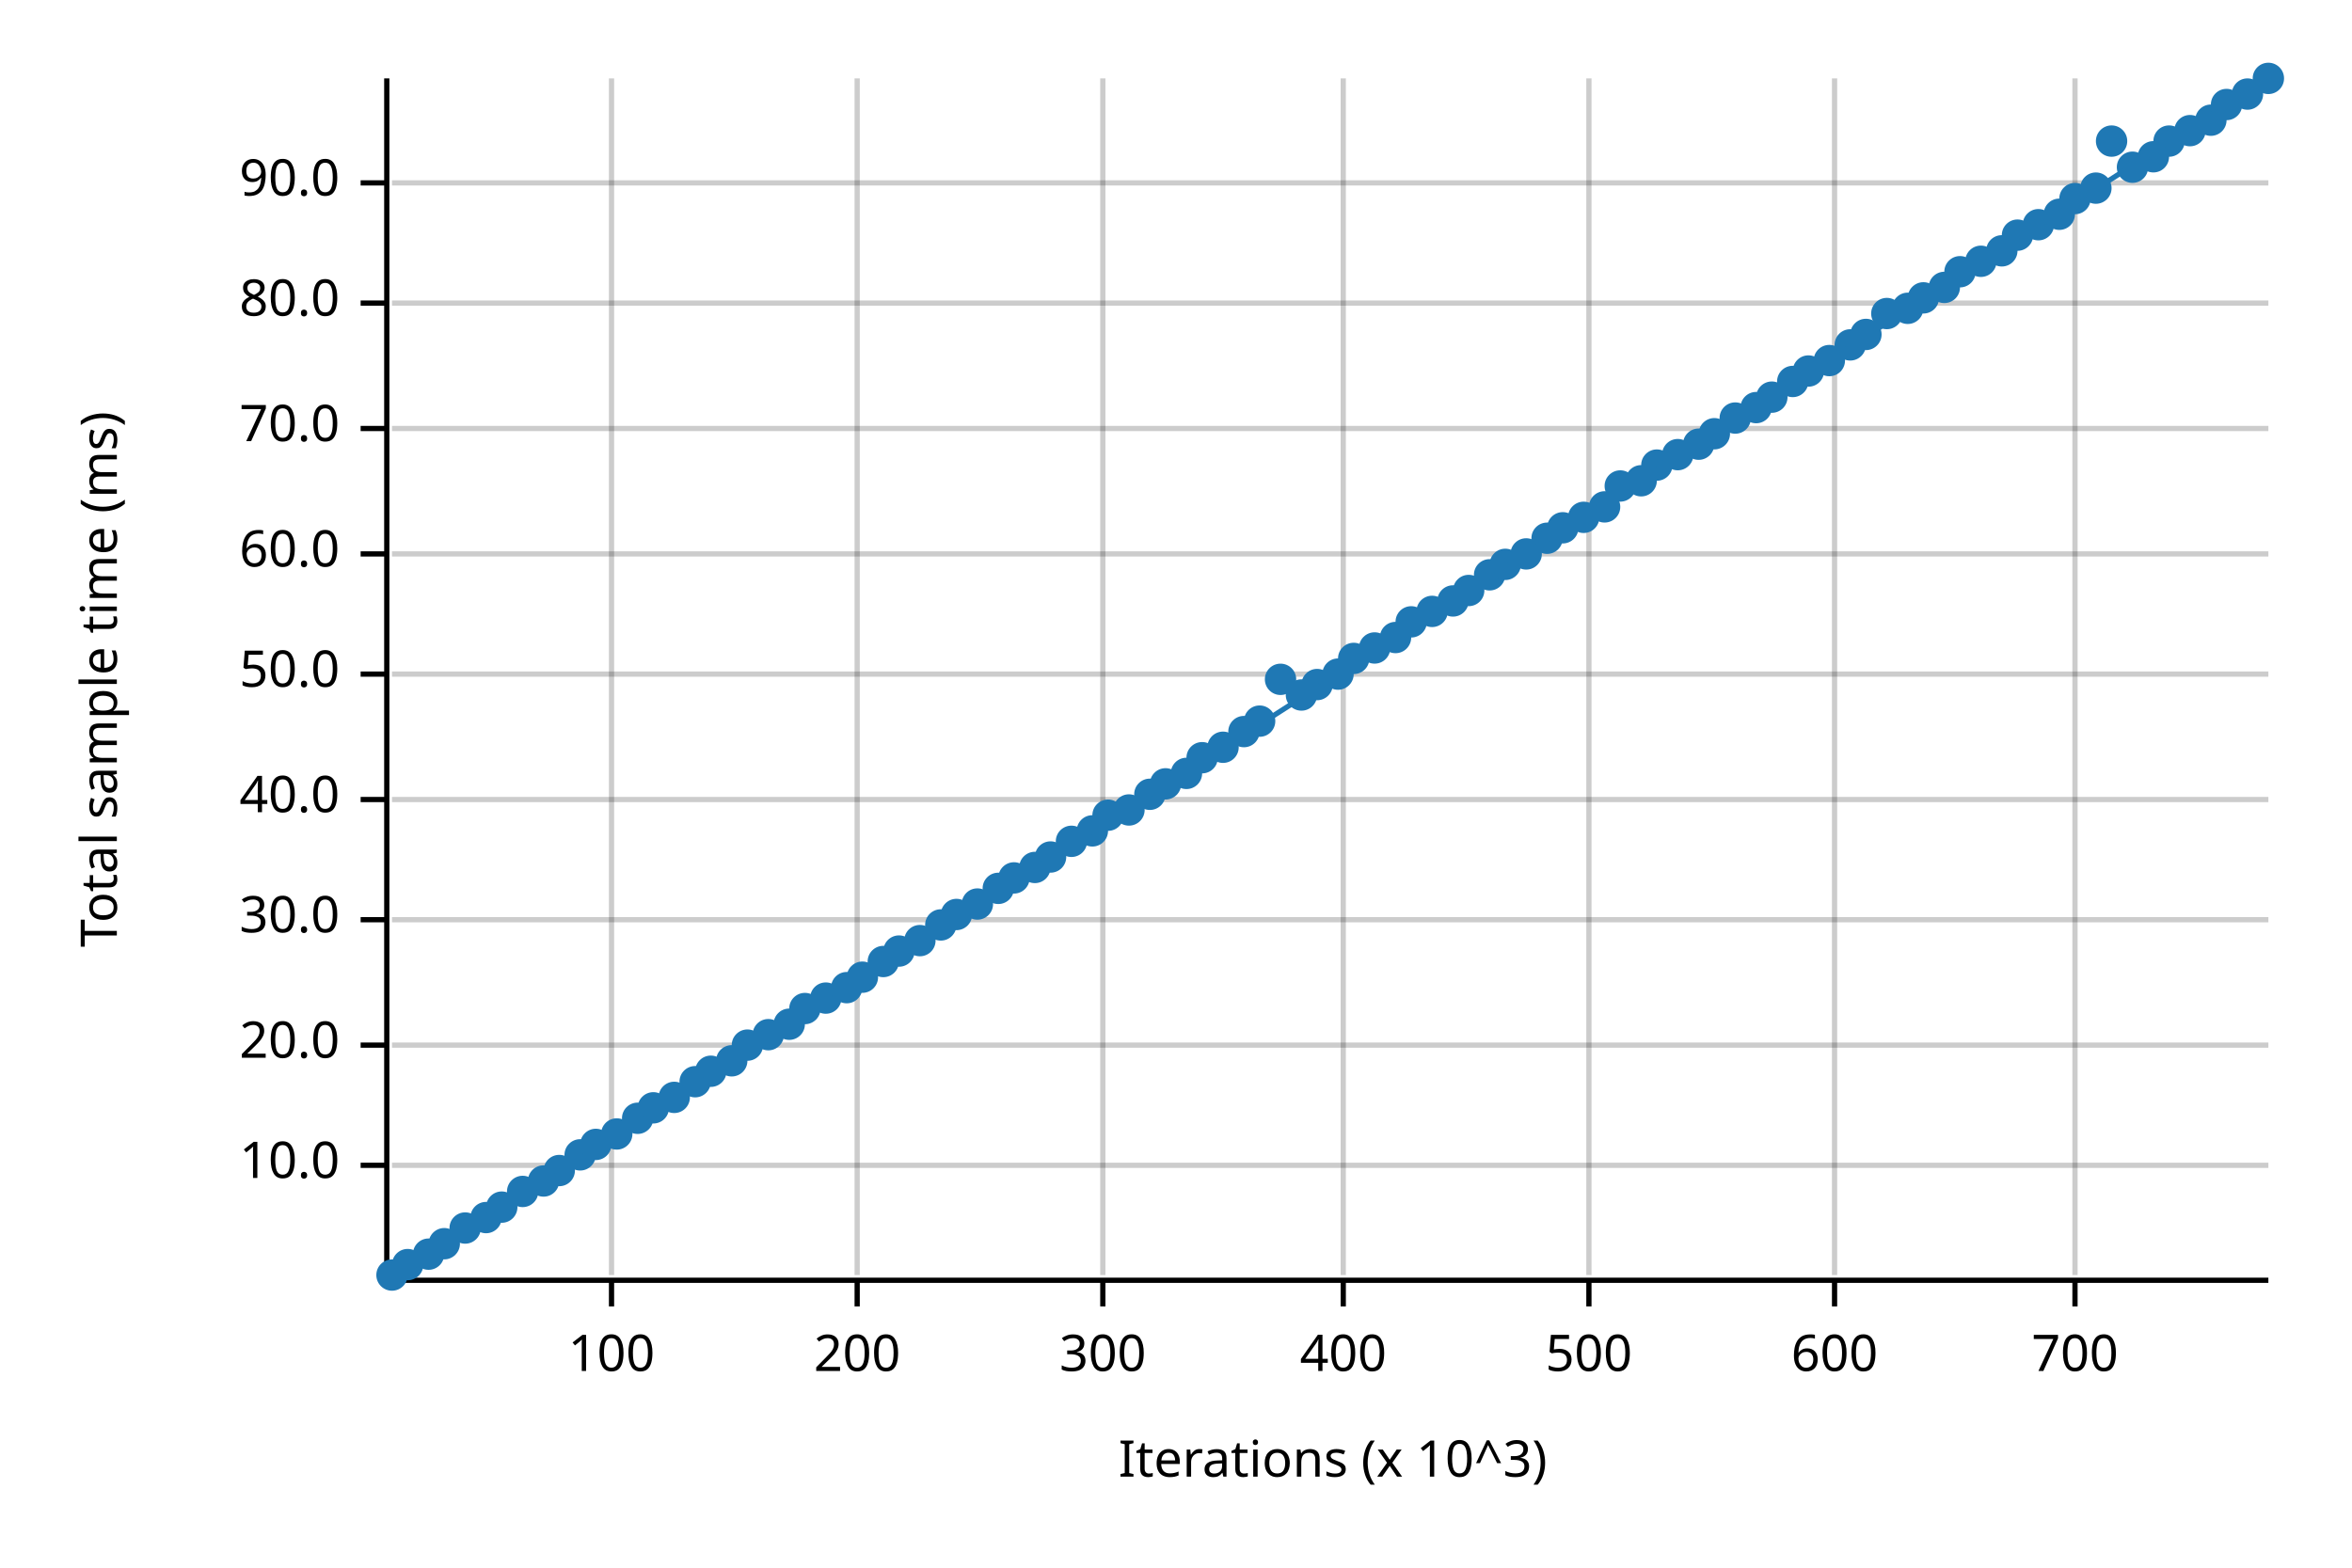
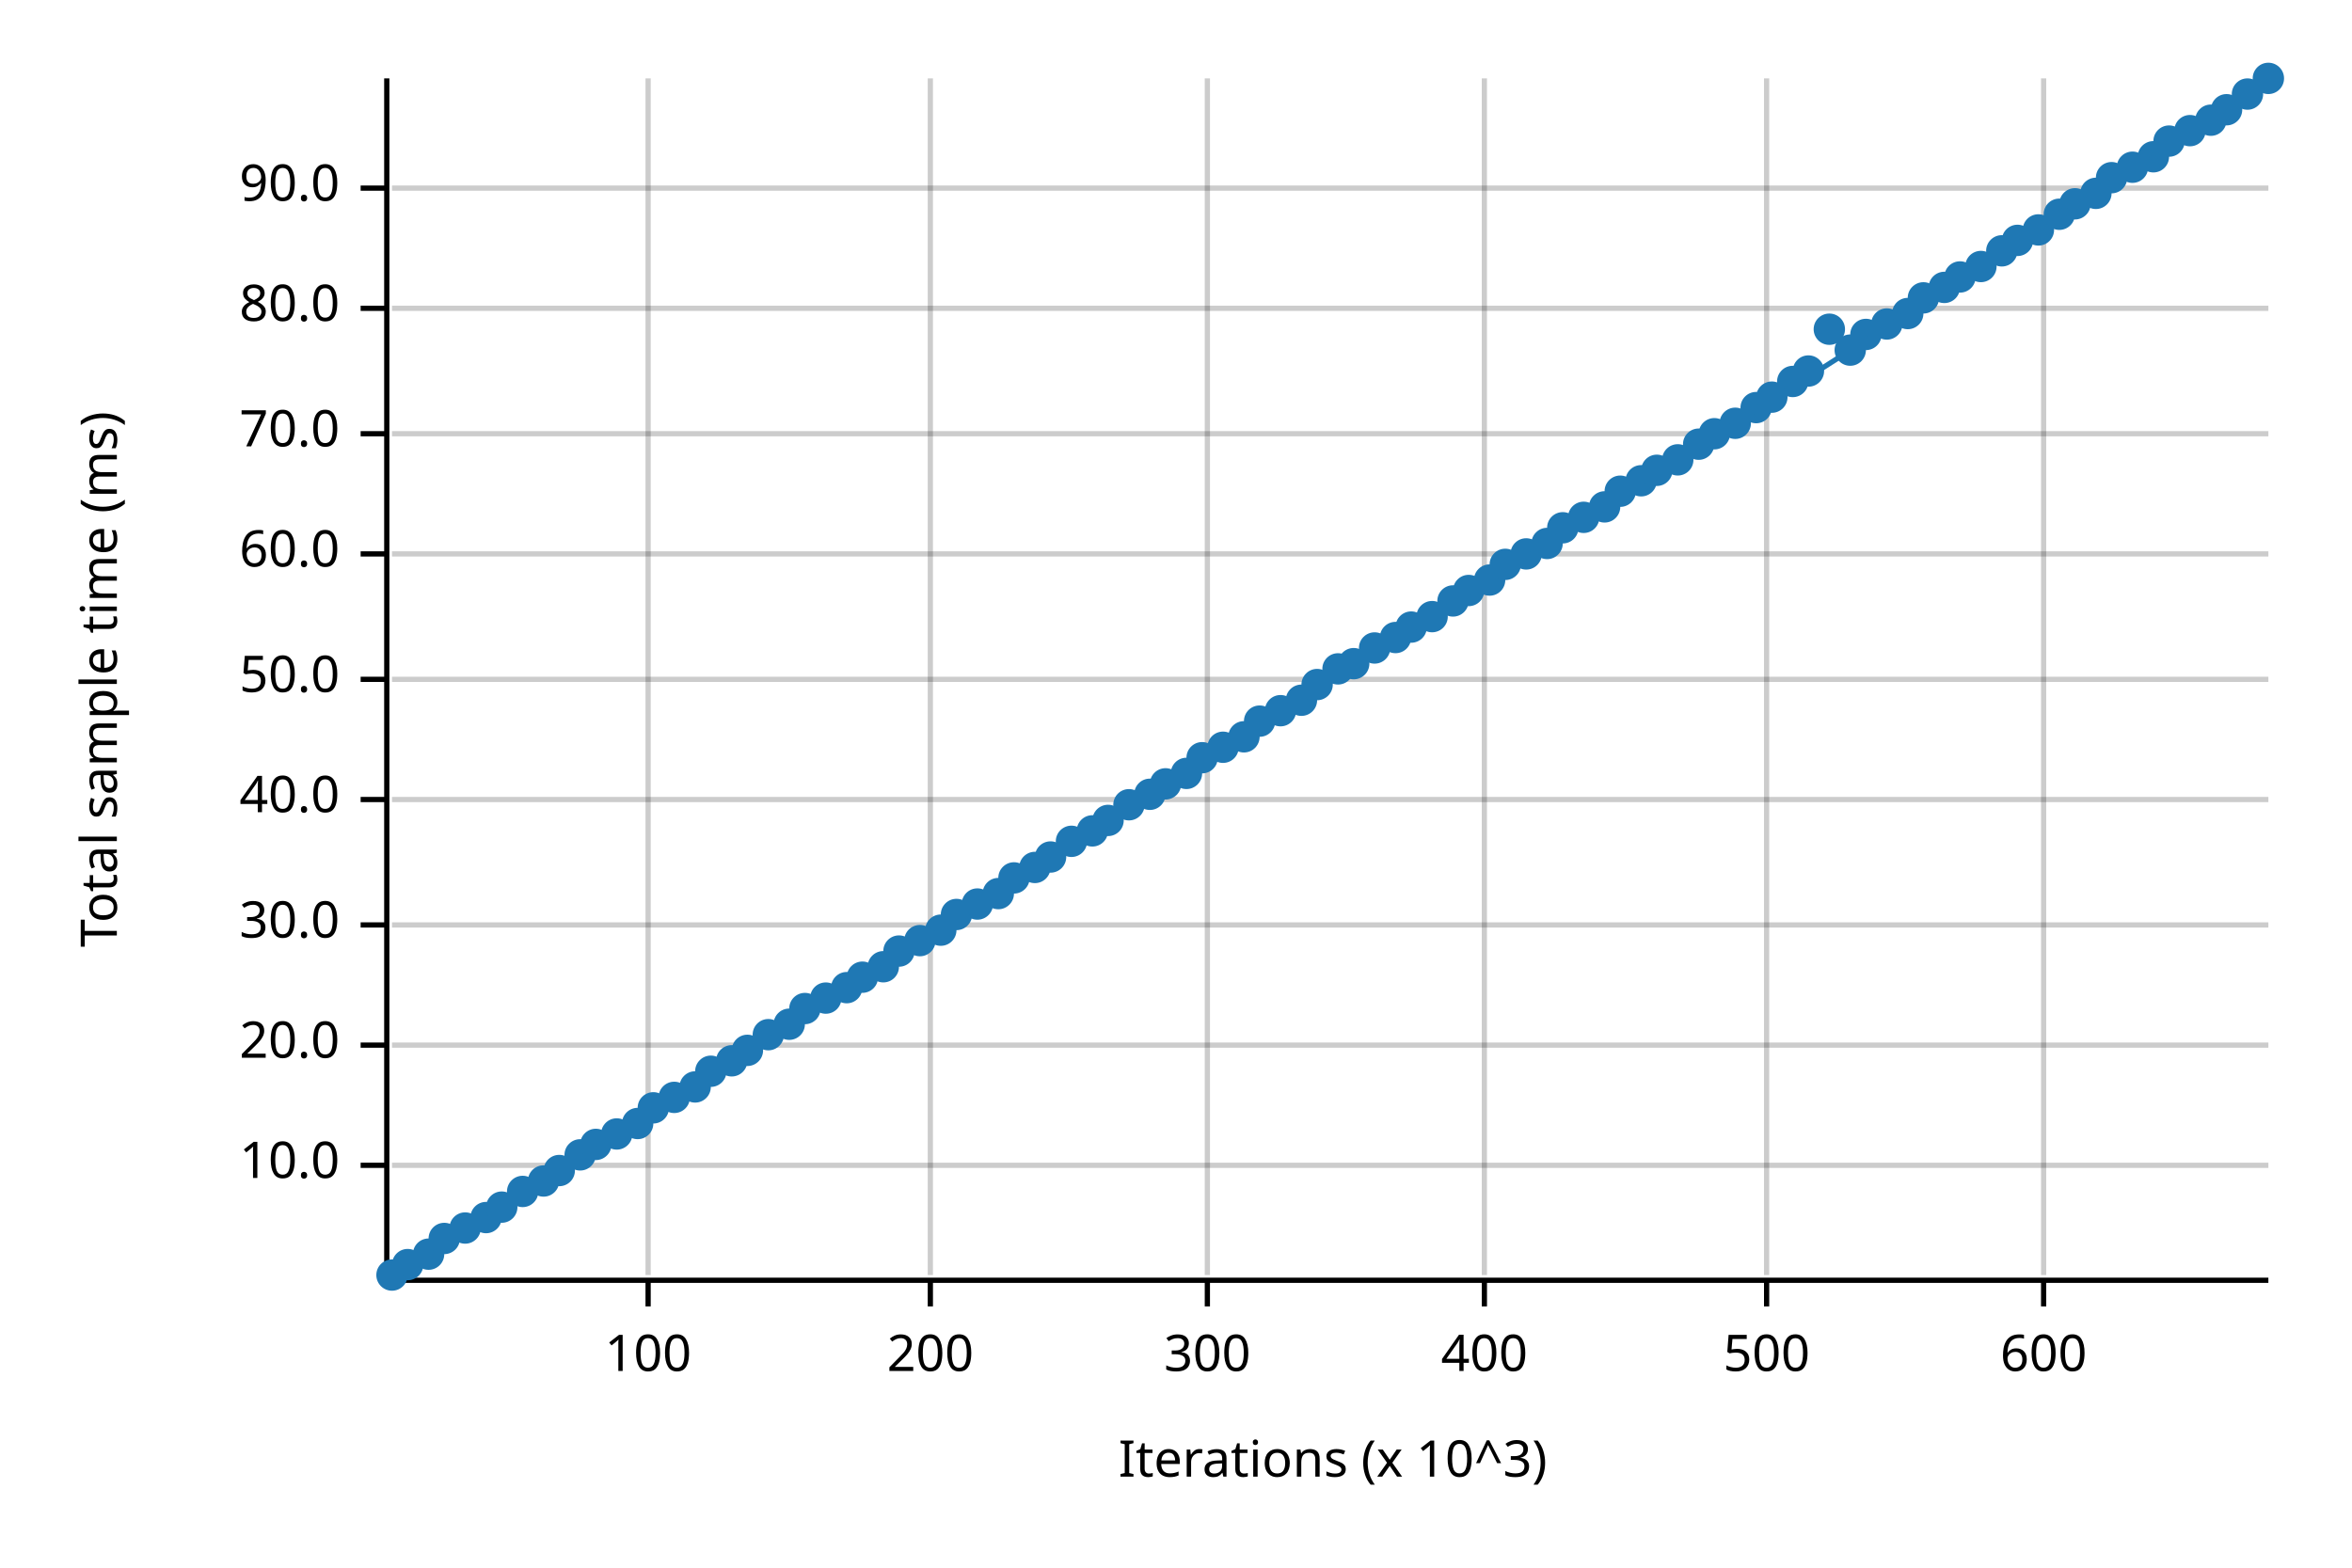
<svg xmlns="http://www.w3.org/2000/svg" width="450" height="300" viewBox="0 0 450 300">
  <text x="15" y="130" dy="0.76em" text-anchor="middle" font-family="sans-serif" font-size="9.677" opacity="1" fill="#000000" transform="rotate(270, 15, 130)">
Total sample time (ms)
</text>
  <text x="255" y="285" dy="-0.5ex" text-anchor="middle" font-family="sans-serif" font-size="9.677" opacity="1" fill="#000000">
Iterations (x 10^3)
</text>
-   <line opacity="0.2" stroke="#000000" stroke-width="1" x1="117" y1="244" x2="117" y2="15" />
-   <line opacity="0.2" stroke="#000000" stroke-width="1" x1="164" y1="244" x2="164" y2="15" />
-   <line opacity="0.2" stroke="#000000" stroke-width="1" x1="211" y1="244" x2="211" y2="15" />
-   <line opacity="0.2" stroke="#000000" stroke-width="1" x1="257" y1="244" x2="257" y2="15" />
-   <line opacity="0.2" stroke="#000000" stroke-width="1" x1="304" y1="244" x2="304" y2="15" />
-   <line opacity="0.2" stroke="#000000" stroke-width="1" x1="351" y1="244" x2="351" y2="15" />
-   <line opacity="0.2" stroke="#000000" stroke-width="1" x1="397" y1="244" x2="397" y2="15" />
+   <line opacity="0.2" stroke="#000000" stroke-width="1" x1="124" y1="244" x2="124" y2="15" />
+   <line opacity="0.2" stroke="#000000" stroke-width="1" x1="178" y1="244" x2="178" y2="15" />
+   <line opacity="0.2" stroke="#000000" stroke-width="1" x1="231" y1="244" x2="231" y2="15" />
+   <line opacity="0.2" stroke="#000000" stroke-width="1" x1="284" y1="244" x2="284" y2="15" />
+   <line opacity="0.2" stroke="#000000" stroke-width="1" x1="338" y1="244" x2="338" y2="15" />
+   <line opacity="0.2" stroke="#000000" stroke-width="1" x1="391" y1="244" x2="391" y2="15" />
  <line opacity="0.2" stroke="#000000" stroke-width="1" x1="75" y1="223" x2="434" y2="223" />
  <line opacity="0.2" stroke="#000000" stroke-width="1" x1="75" y1="200" x2="434" y2="200" />
-   <line opacity="0.2" stroke="#000000" stroke-width="1" x1="75" y1="176" x2="434" y2="176" />
+   <line opacity="0.2" stroke="#000000" stroke-width="1" x1="75" y1="177" x2="434" y2="177" />
  <line opacity="0.2" stroke="#000000" stroke-width="1" x1="75" y1="153" x2="434" y2="153" />
-   <line opacity="0.2" stroke="#000000" stroke-width="1" x1="75" y1="129" x2="434" y2="129" />
+   <line opacity="0.2" stroke="#000000" stroke-width="1" x1="75" y1="130" x2="434" y2="130" />
  <line opacity="0.2" stroke="#000000" stroke-width="1" x1="75" y1="106" x2="434" y2="106" />
-   <line opacity="0.2" stroke="#000000" stroke-width="1" x1="75" y1="82" x2="434" y2="82" />
-   <line opacity="0.2" stroke="#000000" stroke-width="1" x1="75" y1="58" x2="434" y2="58" />
-   <line opacity="0.2" stroke="#000000" stroke-width="1" x1="75" y1="35" x2="434" y2="35" />
+   <line opacity="0.2" stroke="#000000" stroke-width="1" x1="75" y1="83" x2="434" y2="83" />
+   <line opacity="0.2" stroke="#000000" stroke-width="1" x1="75" y1="59" x2="434" y2="59" />
+   <line opacity="0.2" stroke="#000000" stroke-width="1" x1="75" y1="36" x2="434" y2="36" />
  <polyline fill="none" opacity="1" stroke="#000000" stroke-width="1" points="74,15 74,244 " />
  <text x="65" y="223" dy="0.5ex" text-anchor="end" font-family="sans-serif" font-size="9.677" opacity="1" fill="#000000">
10.0
</text>
  <polyline fill="none" opacity="1" stroke="#000000" stroke-width="1" points="69,223 74,223 " />
  <text x="65" y="200" dy="0.5ex" text-anchor="end" font-family="sans-serif" font-size="9.677" opacity="1" fill="#000000">
20.0
</text>
  <polyline fill="none" opacity="1" stroke="#000000" stroke-width="1" points="69,200 74,200 " />
-   <text x="65" y="176" dy="0.5ex" text-anchor="end" font-family="sans-serif" font-size="9.677" opacity="1" fill="#000000">
+   <text x="65" y="177" dy="0.5ex" text-anchor="end" font-family="sans-serif" font-size="9.677" opacity="1" fill="#000000">
30.0
</text>
-   <polyline fill="none" opacity="1" stroke="#000000" stroke-width="1" points="69,176 74,176 " />
+   <polyline fill="none" opacity="1" stroke="#000000" stroke-width="1" points="69,177 74,177 " />
  <text x="65" y="153" dy="0.5ex" text-anchor="end" font-family="sans-serif" font-size="9.677" opacity="1" fill="#000000">
40.0
</text>
  <polyline fill="none" opacity="1" stroke="#000000" stroke-width="1" points="69,153 74,153 " />
-   <text x="65" y="129" dy="0.5ex" text-anchor="end" font-family="sans-serif" font-size="9.677" opacity="1" fill="#000000">
+   <text x="65" y="130" dy="0.5ex" text-anchor="end" font-family="sans-serif" font-size="9.677" opacity="1" fill="#000000">
50.0
</text>
-   <polyline fill="none" opacity="1" stroke="#000000" stroke-width="1" points="69,129 74,129 " />
+   <polyline fill="none" opacity="1" stroke="#000000" stroke-width="1" points="69,130 74,130 " />
  <text x="65" y="106" dy="0.5ex" text-anchor="end" font-family="sans-serif" font-size="9.677" opacity="1" fill="#000000">
60.0
</text>
  <polyline fill="none" opacity="1" stroke="#000000" stroke-width="1" points="69,106 74,106 " />
-   <text x="65" y="82" dy="0.5ex" text-anchor="end" font-family="sans-serif" font-size="9.677" opacity="1" fill="#000000">
+   <text x="65" y="83" dy="0.5ex" text-anchor="end" font-family="sans-serif" font-size="9.677" opacity="1" fill="#000000">
70.0
</text>
-   <polyline fill="none" opacity="1" stroke="#000000" stroke-width="1" points="69,82 74,82 " />
-   <text x="65" y="58" dy="0.5ex" text-anchor="end" font-family="sans-serif" font-size="9.677" opacity="1" fill="#000000">
+   <polyline fill="none" opacity="1" stroke="#000000" stroke-width="1" points="69,83 74,83 " />
+   <text x="65" y="59" dy="0.5ex" text-anchor="end" font-family="sans-serif" font-size="9.677" opacity="1" fill="#000000">
80.0
</text>
-   <polyline fill="none" opacity="1" stroke="#000000" stroke-width="1" points="69,58 74,58 " />
-   <text x="65" y="35" dy="0.5ex" text-anchor="end" font-family="sans-serif" font-size="9.677" opacity="1" fill="#000000">
+   <polyline fill="none" opacity="1" stroke="#000000" stroke-width="1" points="69,59 74,59 " />
+   <text x="65" y="36" dy="0.5ex" text-anchor="end" font-family="sans-serif" font-size="9.677" opacity="1" fill="#000000">
90.0
</text>
-   <polyline fill="none" opacity="1" stroke="#000000" stroke-width="1" points="69,35 74,35 " />
+   <polyline fill="none" opacity="1" stroke="#000000" stroke-width="1" points="69,36 74,36 " />
  <polyline fill="none" opacity="1" stroke="#000000" stroke-width="1" points="75,245 434,245 " />
-   <text x="117" y="255" dy="0.76em" text-anchor="middle" font-family="sans-serif" font-size="9.677" opacity="1" fill="#000000">
+   <text x="124" y="255" dy="0.76em" text-anchor="middle" font-family="sans-serif" font-size="9.677" opacity="1" fill="#000000">
100
</text>
-   <polyline fill="none" opacity="1" stroke="#000000" stroke-width="1" points="117,245 117,250 " />
-   <text x="164" y="255" dy="0.76em" text-anchor="middle" font-family="sans-serif" font-size="9.677" opacity="1" fill="#000000">
+   <polyline fill="none" opacity="1" stroke="#000000" stroke-width="1" points="124,245 124,250 " />
+   <text x="178" y="255" dy="0.76em" text-anchor="middle" font-family="sans-serif" font-size="9.677" opacity="1" fill="#000000">
200
</text>
-   <polyline fill="none" opacity="1" stroke="#000000" stroke-width="1" points="164,245 164,250 " />
-   <text x="211" y="255" dy="0.76em" text-anchor="middle" font-family="sans-serif" font-size="9.677" opacity="1" fill="#000000">
+   <polyline fill="none" opacity="1" stroke="#000000" stroke-width="1" points="178,245 178,250 " />
+   <text x="231" y="255" dy="0.76em" text-anchor="middle" font-family="sans-serif" font-size="9.677" opacity="1" fill="#000000">
300
</text>
-   <polyline fill="none" opacity="1" stroke="#000000" stroke-width="1" points="211,245 211,250 " />
-   <text x="257" y="255" dy="0.76em" text-anchor="middle" font-family="sans-serif" font-size="9.677" opacity="1" fill="#000000">
+   <polyline fill="none" opacity="1" stroke="#000000" stroke-width="1" points="231,245 231,250 " />
+   <text x="284" y="255" dy="0.76em" text-anchor="middle" font-family="sans-serif" font-size="9.677" opacity="1" fill="#000000">
400
</text>
-   <polyline fill="none" opacity="1" stroke="#000000" stroke-width="1" points="257,245 257,250 " />
-   <text x="304" y="255" dy="0.76em" text-anchor="middle" font-family="sans-serif" font-size="9.677" opacity="1" fill="#000000">
+   <polyline fill="none" opacity="1" stroke="#000000" stroke-width="1" points="284,245 284,250 " />
+   <text x="338" y="255" dy="0.76em" text-anchor="middle" font-family="sans-serif" font-size="9.677" opacity="1" fill="#000000">
500
</text>
-   <polyline fill="none" opacity="1" stroke="#000000" stroke-width="1" points="304,245 304,250 " />
-   <text x="351" y="255" dy="0.76em" text-anchor="middle" font-family="sans-serif" font-size="9.677" opacity="1" fill="#000000">
+   <polyline fill="none" opacity="1" stroke="#000000" stroke-width="1" points="338,245 338,250 " />
+   <text x="391" y="255" dy="0.76em" text-anchor="middle" font-family="sans-serif" font-size="9.677" opacity="1" fill="#000000">
600
</text>
-   <polyline fill="none" opacity="1" stroke="#000000" stroke-width="1" points="351,245 351,250 " />
-   <text x="397" y="255" dy="0.76em" text-anchor="middle" font-family="sans-serif" font-size="9.677" opacity="1" fill="#000000">
- 700
- </text>
-   <polyline fill="none" opacity="1" stroke="#000000" stroke-width="1" points="397,245 397,250 " />
+   <polyline fill="none" opacity="1" stroke="#000000" stroke-width="1" points="391,245 391,250 " />
  <circle cx="75" cy="244" r="3" opacity="1" fill="#1F78B4" stroke="none" stroke-width="1" />
  <circle cx="78" cy="242" r="3" opacity="1" fill="#1F78B4" stroke="none" stroke-width="1" />
  <circle cx="82" cy="240" r="3" opacity="1" fill="#1F78B4" stroke="none" stroke-width="1" />
-   <circle cx="85" cy="238" r="3" opacity="1" fill="#1F78B4" stroke="none" stroke-width="1" />
+   <circle cx="85" cy="237" r="3" opacity="1" fill="#1F78B4" stroke="none" stroke-width="1" />
  <circle cx="89" cy="235" r="3" opacity="1" fill="#1F78B4" stroke="none" stroke-width="1" />
  <circle cx="93" cy="233" r="3" opacity="1" fill="#1F78B4" stroke="none" stroke-width="1" />
  <circle cx="96" cy="231" r="3" opacity="1" fill="#1F78B4" stroke="none" stroke-width="1" />
  <circle cx="100" cy="228" r="3" opacity="1" fill="#1F78B4" stroke="none" stroke-width="1" />
  <circle cx="104" cy="226" r="3" opacity="1" fill="#1F78B4" stroke="none" stroke-width="1" />
  <circle cx="107" cy="224" r="3" opacity="1" fill="#1F78B4" stroke="none" stroke-width="1" />
  <circle cx="111" cy="221" r="3" opacity="1" fill="#1F78B4" stroke="none" stroke-width="1" />
  <circle cx="114" cy="219" r="3" opacity="1" fill="#1F78B4" stroke="none" stroke-width="1" />
  <circle cx="118" cy="217" r="3" opacity="1" fill="#1F78B4" stroke="none" stroke-width="1" />
-   <circle cx="122" cy="214" r="3" opacity="1" fill="#1F78B4" stroke="none" stroke-width="1" />
+   <circle cx="122" cy="215" r="3" opacity="1" fill="#1F78B4" stroke="none" stroke-width="1" />
  <circle cx="125" cy="212" r="3" opacity="1" fill="#1F78B4" stroke="none" stroke-width="1" />
  <circle cx="129" cy="210" r="3" opacity="1" fill="#1F78B4" stroke="none" stroke-width="1" />
-   <circle cx="133" cy="207" r="3" opacity="1" fill="#1F78B4" stroke="none" stroke-width="1" />
+   <circle cx="133" cy="208" r="3" opacity="1" fill="#1F78B4" stroke="none" stroke-width="1" />
  <circle cx="136" cy="205" r="3" opacity="1" fill="#1F78B4" stroke="none" stroke-width="1" />
  <circle cx="140" cy="203" r="3" opacity="1" fill="#1F78B4" stroke="none" stroke-width="1" />
-   <circle cx="143" cy="200" r="3" opacity="1" fill="#1F78B4" stroke="none" stroke-width="1" />
+   <circle cx="143" cy="201" r="3" opacity="1" fill="#1F78B4" stroke="none" stroke-width="1" />
  <circle cx="147" cy="198" r="3" opacity="1" fill="#1F78B4" stroke="none" stroke-width="1" />
  <circle cx="151" cy="196" r="3" opacity="1" fill="#1F78B4" stroke="none" stroke-width="1" />
  <circle cx="154" cy="193" r="3" opacity="1" fill="#1F78B4" stroke="none" stroke-width="1" />
  <circle cx="158" cy="191" r="3" opacity="1" fill="#1F78B4" stroke="none" stroke-width="1" />
  <circle cx="162" cy="189" r="3" opacity="1" fill="#1F78B4" stroke="none" stroke-width="1" />
  <circle cx="165" cy="187" r="3" opacity="1" fill="#1F78B4" stroke="none" stroke-width="1" />
-   <circle cx="169" cy="184" r="3" opacity="1" fill="#1F78B4" stroke="none" stroke-width="1" />
+   <circle cx="169" cy="185" r="3" opacity="1" fill="#1F78B4" stroke="none" stroke-width="1" />
  <circle cx="172" cy="182" r="3" opacity="1" fill="#1F78B4" stroke="none" stroke-width="1" />
  <circle cx="176" cy="180" r="3" opacity="1" fill="#1F78B4" stroke="none" stroke-width="1" />
-   <circle cx="180" cy="177" r="3" opacity="1" fill="#1F78B4" stroke="none" stroke-width="1" />
+   <circle cx="180" cy="178" r="3" opacity="1" fill="#1F78B4" stroke="none" stroke-width="1" />
  <circle cx="183" cy="175" r="3" opacity="1" fill="#1F78B4" stroke="none" stroke-width="1" />
  <circle cx="187" cy="173" r="3" opacity="1" fill="#1F78B4" stroke="none" stroke-width="1" />
-   <circle cx="191" cy="170" r="3" opacity="1" fill="#1F78B4" stroke="none" stroke-width="1" />
+   <circle cx="191" cy="171" r="3" opacity="1" fill="#1F78B4" stroke="none" stroke-width="1" />
  <circle cx="194" cy="168" r="3" opacity="1" fill="#1F78B4" stroke="none" stroke-width="1" />
  <circle cx="198" cy="166" r="3" opacity="1" fill="#1F78B4" stroke="none" stroke-width="1" />
  <circle cx="201" cy="164" r="3" opacity="1" fill="#1F78B4" stroke="none" stroke-width="1" />
  <circle cx="205" cy="161" r="3" opacity="1" fill="#1F78B4" stroke="none" stroke-width="1" />
  <circle cx="209" cy="159" r="3" opacity="1" fill="#1F78B4" stroke="none" stroke-width="1" />
-   <circle cx="212" cy="156" r="3" opacity="1" fill="#1F78B4" stroke="none" stroke-width="1" />
-   <circle cx="216" cy="155" r="3" opacity="1" fill="#1F78B4" stroke="none" stroke-width="1" />
+   <circle cx="212" cy="157" r="3" opacity="1" fill="#1F78B4" stroke="none" stroke-width="1" />
+   <circle cx="216" cy="154" r="3" opacity="1" fill="#1F78B4" stroke="none" stroke-width="1" />
  <circle cx="220" cy="152" r="3" opacity="1" fill="#1F78B4" stroke="none" stroke-width="1" />
  <circle cx="223" cy="150" r="3" opacity="1" fill="#1F78B4" stroke="none" stroke-width="1" />
  <circle cx="227" cy="148" r="3" opacity="1" fill="#1F78B4" stroke="none" stroke-width="1" />
  <circle cx="230" cy="145" r="3" opacity="1" fill="#1F78B4" stroke="none" stroke-width="1" />
  <circle cx="234" cy="143" r="3" opacity="1" fill="#1F78B4" stroke="none" stroke-width="1" />
-   <circle cx="238" cy="140" r="3" opacity="1" fill="#1F78B4" stroke="none" stroke-width="1" />
+   <circle cx="238" cy="141" r="3" opacity="1" fill="#1F78B4" stroke="none" stroke-width="1" />
  <circle cx="241" cy="138" r="3" opacity="1" fill="#1F78B4" stroke="none" stroke-width="1" />
-   <circle cx="245" cy="130" r="3" opacity="1" fill="#1F78B4" stroke="none" stroke-width="1" />
-   <circle cx="249" cy="133" r="3" opacity="1" fill="#1F78B4" stroke="none" stroke-width="1" />
+   <circle cx="245" cy="136" r="3" opacity="1" fill="#1F78B4" stroke="none" stroke-width="1" />
+   <circle cx="249" cy="134" r="3" opacity="1" fill="#1F78B4" stroke="none" stroke-width="1" />
  <circle cx="252" cy="131" r="3" opacity="1" fill="#1F78B4" stroke="none" stroke-width="1" />
-   <circle cx="256" cy="129" r="3" opacity="1" fill="#1F78B4" stroke="none" stroke-width="1" />
-   <circle cx="259" cy="126" r="3" opacity="1" fill="#1F78B4" stroke="none" stroke-width="1" />
+   <circle cx="256" cy="128" r="3" opacity="1" fill="#1F78B4" stroke="none" stroke-width="1" />
+   <circle cx="259" cy="127" r="3" opacity="1" fill="#1F78B4" stroke="none" stroke-width="1" />
  <circle cx="263" cy="124" r="3" opacity="1" fill="#1F78B4" stroke="none" stroke-width="1" />
  <circle cx="267" cy="122" r="3" opacity="1" fill="#1F78B4" stroke="none" stroke-width="1" />
-   <circle cx="270" cy="119" r="3" opacity="1" fill="#1F78B4" stroke="none" stroke-width="1" />
-   <circle cx="274" cy="117" r="3" opacity="1" fill="#1F78B4" stroke="none" stroke-width="1" />
+   <circle cx="270" cy="120" r="3" opacity="1" fill="#1F78B4" stroke="none" stroke-width="1" />
+   <circle cx="274" cy="118" r="3" opacity="1" fill="#1F78B4" stroke="none" stroke-width="1" />
  <circle cx="278" cy="115" r="3" opacity="1" fill="#1F78B4" stroke="none" stroke-width="1" />
  <circle cx="281" cy="113" r="3" opacity="1" fill="#1F78B4" stroke="none" stroke-width="1" />
-   <circle cx="285" cy="110" r="3" opacity="1" fill="#1F78B4" stroke="none" stroke-width="1" />
+   <circle cx="285" cy="111" r="3" opacity="1" fill="#1F78B4" stroke="none" stroke-width="1" />
  <circle cx="288" cy="108" r="3" opacity="1" fill="#1F78B4" stroke="none" stroke-width="1" />
  <circle cx="292" cy="106" r="3" opacity="1" fill="#1F78B4" stroke="none" stroke-width="1" />
-   <circle cx="296" cy="103" r="3" opacity="1" fill="#1F78B4" stroke="none" stroke-width="1" />
+   <circle cx="296" cy="104" r="3" opacity="1" fill="#1F78B4" stroke="none" stroke-width="1" />
  <circle cx="299" cy="101" r="3" opacity="1" fill="#1F78B4" stroke="none" stroke-width="1" />
  <circle cx="303" cy="99" r="3" opacity="1" fill="#1F78B4" stroke="none" stroke-width="1" />
  <circle cx="307" cy="97" r="3" opacity="1" fill="#1F78B4" stroke="none" stroke-width="1" />
-   <circle cx="310" cy="93" r="3" opacity="1" fill="#1F78B4" stroke="none" stroke-width="1" />
+   <circle cx="310" cy="94" r="3" opacity="1" fill="#1F78B4" stroke="none" stroke-width="1" />
  <circle cx="314" cy="92" r="3" opacity="1" fill="#1F78B4" stroke="none" stroke-width="1" />
-   <circle cx="317" cy="89" r="3" opacity="1" fill="#1F78B4" stroke="none" stroke-width="1" />
-   <circle cx="321" cy="87" r="3" opacity="1" fill="#1F78B4" stroke="none" stroke-width="1" />
+   <circle cx="317" cy="90" r="3" opacity="1" fill="#1F78B4" stroke="none" stroke-width="1" />
+   <circle cx="321" cy="88" r="3" opacity="1" fill="#1F78B4" stroke="none" stroke-width="1" />
  <circle cx="325" cy="85" r="3" opacity="1" fill="#1F78B4" stroke="none" stroke-width="1" />
  <circle cx="328" cy="83" r="3" opacity="1" fill="#1F78B4" stroke="none" stroke-width="1" />
-   <circle cx="332" cy="80" r="3" opacity="1" fill="#1F78B4" stroke="none" stroke-width="1" />
+   <circle cx="332" cy="81" r="3" opacity="1" fill="#1F78B4" stroke="none" stroke-width="1" />
  <circle cx="336" cy="78" r="3" opacity="1" fill="#1F78B4" stroke="none" stroke-width="1" />
  <circle cx="339" cy="76" r="3" opacity="1" fill="#1F78B4" stroke="none" stroke-width="1" />
  <circle cx="343" cy="73" r="3" opacity="1" fill="#1F78B4" stroke="none" stroke-width="1" />
  <circle cx="346" cy="71" r="3" opacity="1" fill="#1F78B4" stroke="none" stroke-width="1" />
-   <circle cx="350" cy="69" r="3" opacity="1" fill="#1F78B4" stroke="none" stroke-width="1" />
-   <circle cx="354" cy="66" r="3" opacity="1" fill="#1F78B4" stroke="none" stroke-width="1" />
+   <circle cx="350" cy="63" r="3" opacity="1" fill="#1F78B4" stroke="none" stroke-width="1" />
+   <circle cx="354" cy="67" r="3" opacity="1" fill="#1F78B4" stroke="none" stroke-width="1" />
  <circle cx="357" cy="64" r="3" opacity="1" fill="#1F78B4" stroke="none" stroke-width="1" />
-   <circle cx="361" cy="60" r="3" opacity="1" fill="#1F78B4" stroke="none" stroke-width="1" />
-   <circle cx="365" cy="59" r="3" opacity="1" fill="#1F78B4" stroke="none" stroke-width="1" />
+   <circle cx="361" cy="62" r="3" opacity="1" fill="#1F78B4" stroke="none" stroke-width="1" />
+   <circle cx="365" cy="60" r="3" opacity="1" fill="#1F78B4" stroke="none" stroke-width="1" />
  <circle cx="368" cy="57" r="3" opacity="1" fill="#1F78B4" stroke="none" stroke-width="1" />
  <circle cx="372" cy="55" r="3" opacity="1" fill="#1F78B4" stroke="none" stroke-width="1" />
-   <circle cx="375" cy="52" r="3" opacity="1" fill="#1F78B4" stroke="none" stroke-width="1" />
-   <circle cx="379" cy="50" r="3" opacity="1" fill="#1F78B4" stroke="none" stroke-width="1" />
+   <circle cx="375" cy="53" r="3" opacity="1" fill="#1F78B4" stroke="none" stroke-width="1" />
+   <circle cx="379" cy="51" r="3" opacity="1" fill="#1F78B4" stroke="none" stroke-width="1" />
  <circle cx="383" cy="48" r="3" opacity="1" fill="#1F78B4" stroke="none" stroke-width="1" />
-   <circle cx="386" cy="45" r="3" opacity="1" fill="#1F78B4" stroke="none" stroke-width="1" />
-   <circle cx="390" cy="43" r="3" opacity="1" fill="#1F78B4" stroke="none" stroke-width="1" />
+   <circle cx="386" cy="46" r="3" opacity="1" fill="#1F78B4" stroke="none" stroke-width="1" />
+   <circle cx="390" cy="44" r="3" opacity="1" fill="#1F78B4" stroke="none" stroke-width="1" />
  <circle cx="394" cy="41" r="3" opacity="1" fill="#1F78B4" stroke="none" stroke-width="1" />
-   <circle cx="397" cy="38" r="3" opacity="1" fill="#1F78B4" stroke="none" stroke-width="1" />
-   <circle cx="401" cy="36" r="3" opacity="1" fill="#1F78B4" stroke="none" stroke-width="1" />
-   <circle cx="404" cy="27" r="3" opacity="1" fill="#1F78B4" stroke="none" stroke-width="1" />
+   <circle cx="397" cy="39" r="3" opacity="1" fill="#1F78B4" stroke="none" stroke-width="1" />
+   <circle cx="401" cy="37" r="3" opacity="1" fill="#1F78B4" stroke="none" stroke-width="1" />
+   <circle cx="404" cy="34" r="3" opacity="1" fill="#1F78B4" stroke="none" stroke-width="1" />
  <circle cx="408" cy="32" r="3" opacity="1" fill="#1F78B4" stroke="none" stroke-width="1" />
  <circle cx="412" cy="30" r="3" opacity="1" fill="#1F78B4" stroke="none" stroke-width="1" />
  <circle cx="415" cy="27" r="3" opacity="1" fill="#1F78B4" stroke="none" stroke-width="1" />
  <circle cx="419" cy="25" r="3" opacity="1" fill="#1F78B4" stroke="none" stroke-width="1" />
  <circle cx="423" cy="23" r="3" opacity="1" fill="#1F78B4" stroke="none" stroke-width="1" />
-   <circle cx="426" cy="20" r="3" opacity="1" fill="#1F78B4" stroke="none" stroke-width="1" />
+   <circle cx="426" cy="21" r="3" opacity="1" fill="#1F78B4" stroke="none" stroke-width="1" />
  <circle cx="430" cy="18" r="3" opacity="1" fill="#1F78B4" stroke="none" stroke-width="1" />
  <circle cx="434" cy="15" r="3" opacity="1" fill="#1F78B4" stroke="none" stroke-width="1" />
-   <polyline fill="none" opacity="1" stroke="#1F78B4" stroke-width="1" points="75,245 434,15 " />
-   <polygon opacity="0.25" fill="#1F78B4" points="75,245 434,15 434,15 " />
+   <polyline fill="none" opacity="1" stroke="#1F78B4" stroke-width="1" points="75,245 434,16 " />
+   <polygon opacity="0.25" fill="#1F78B4" points="75,245 434,16 434,16 " />
</svg>
